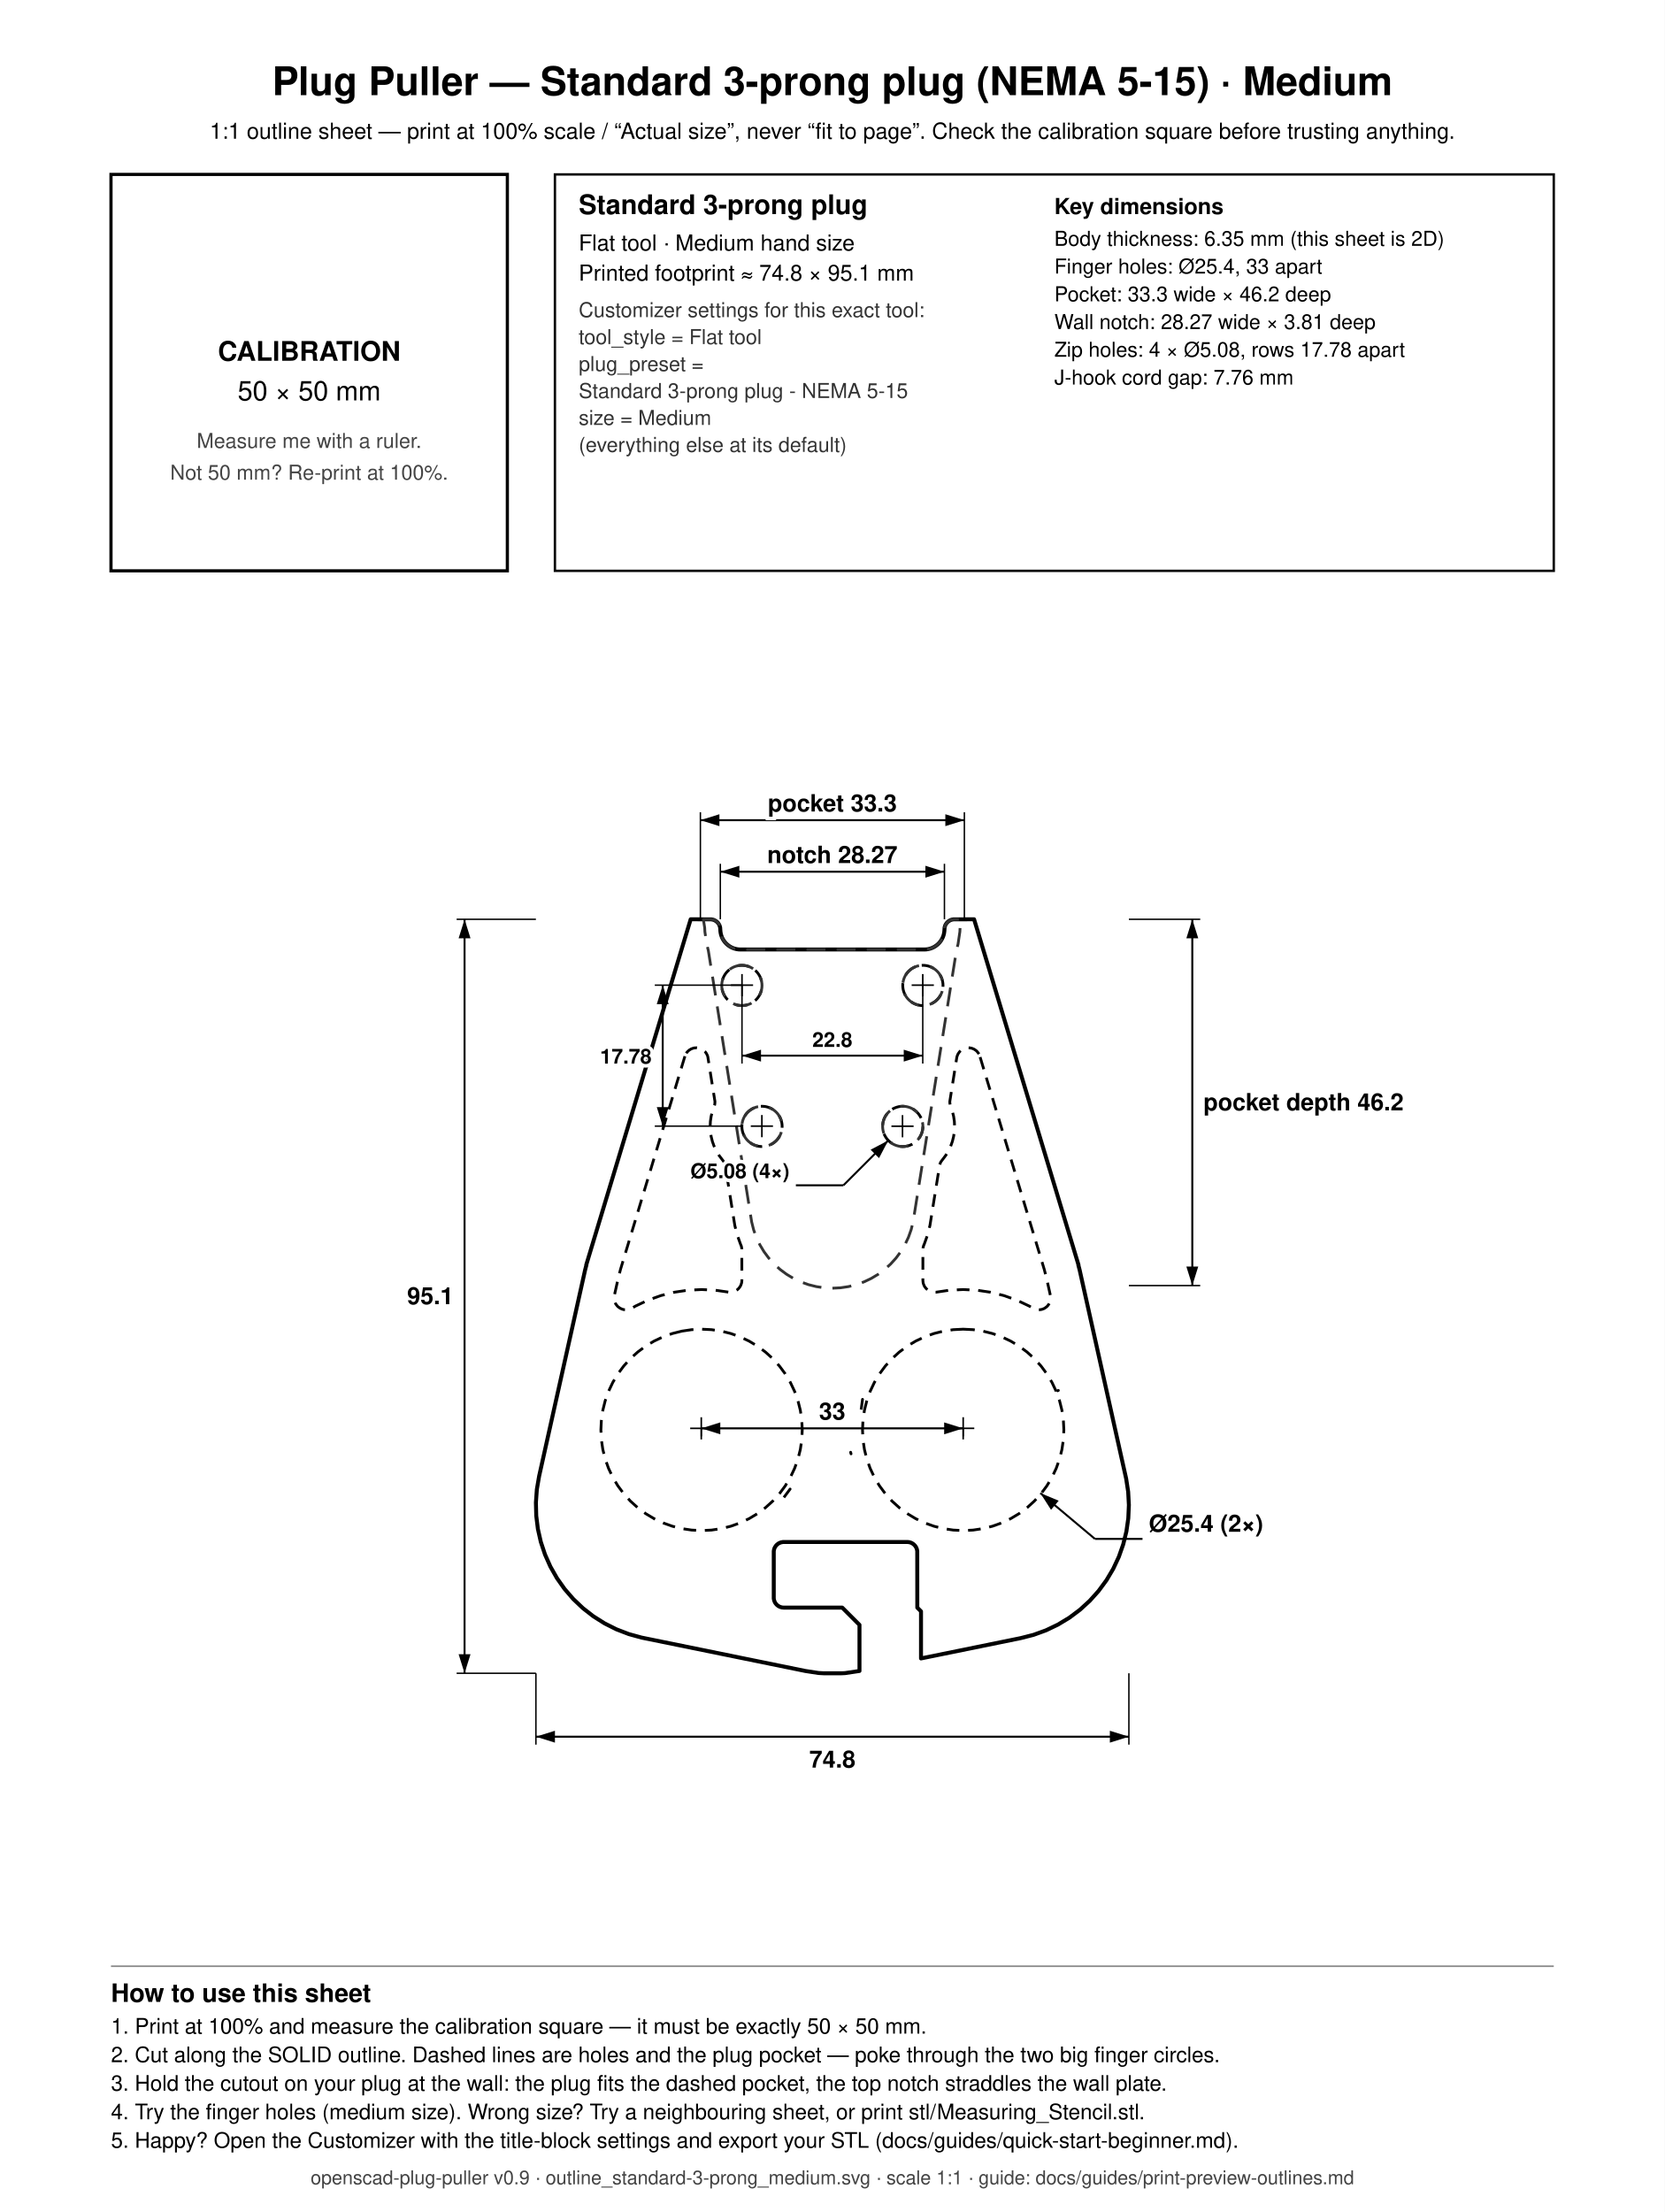
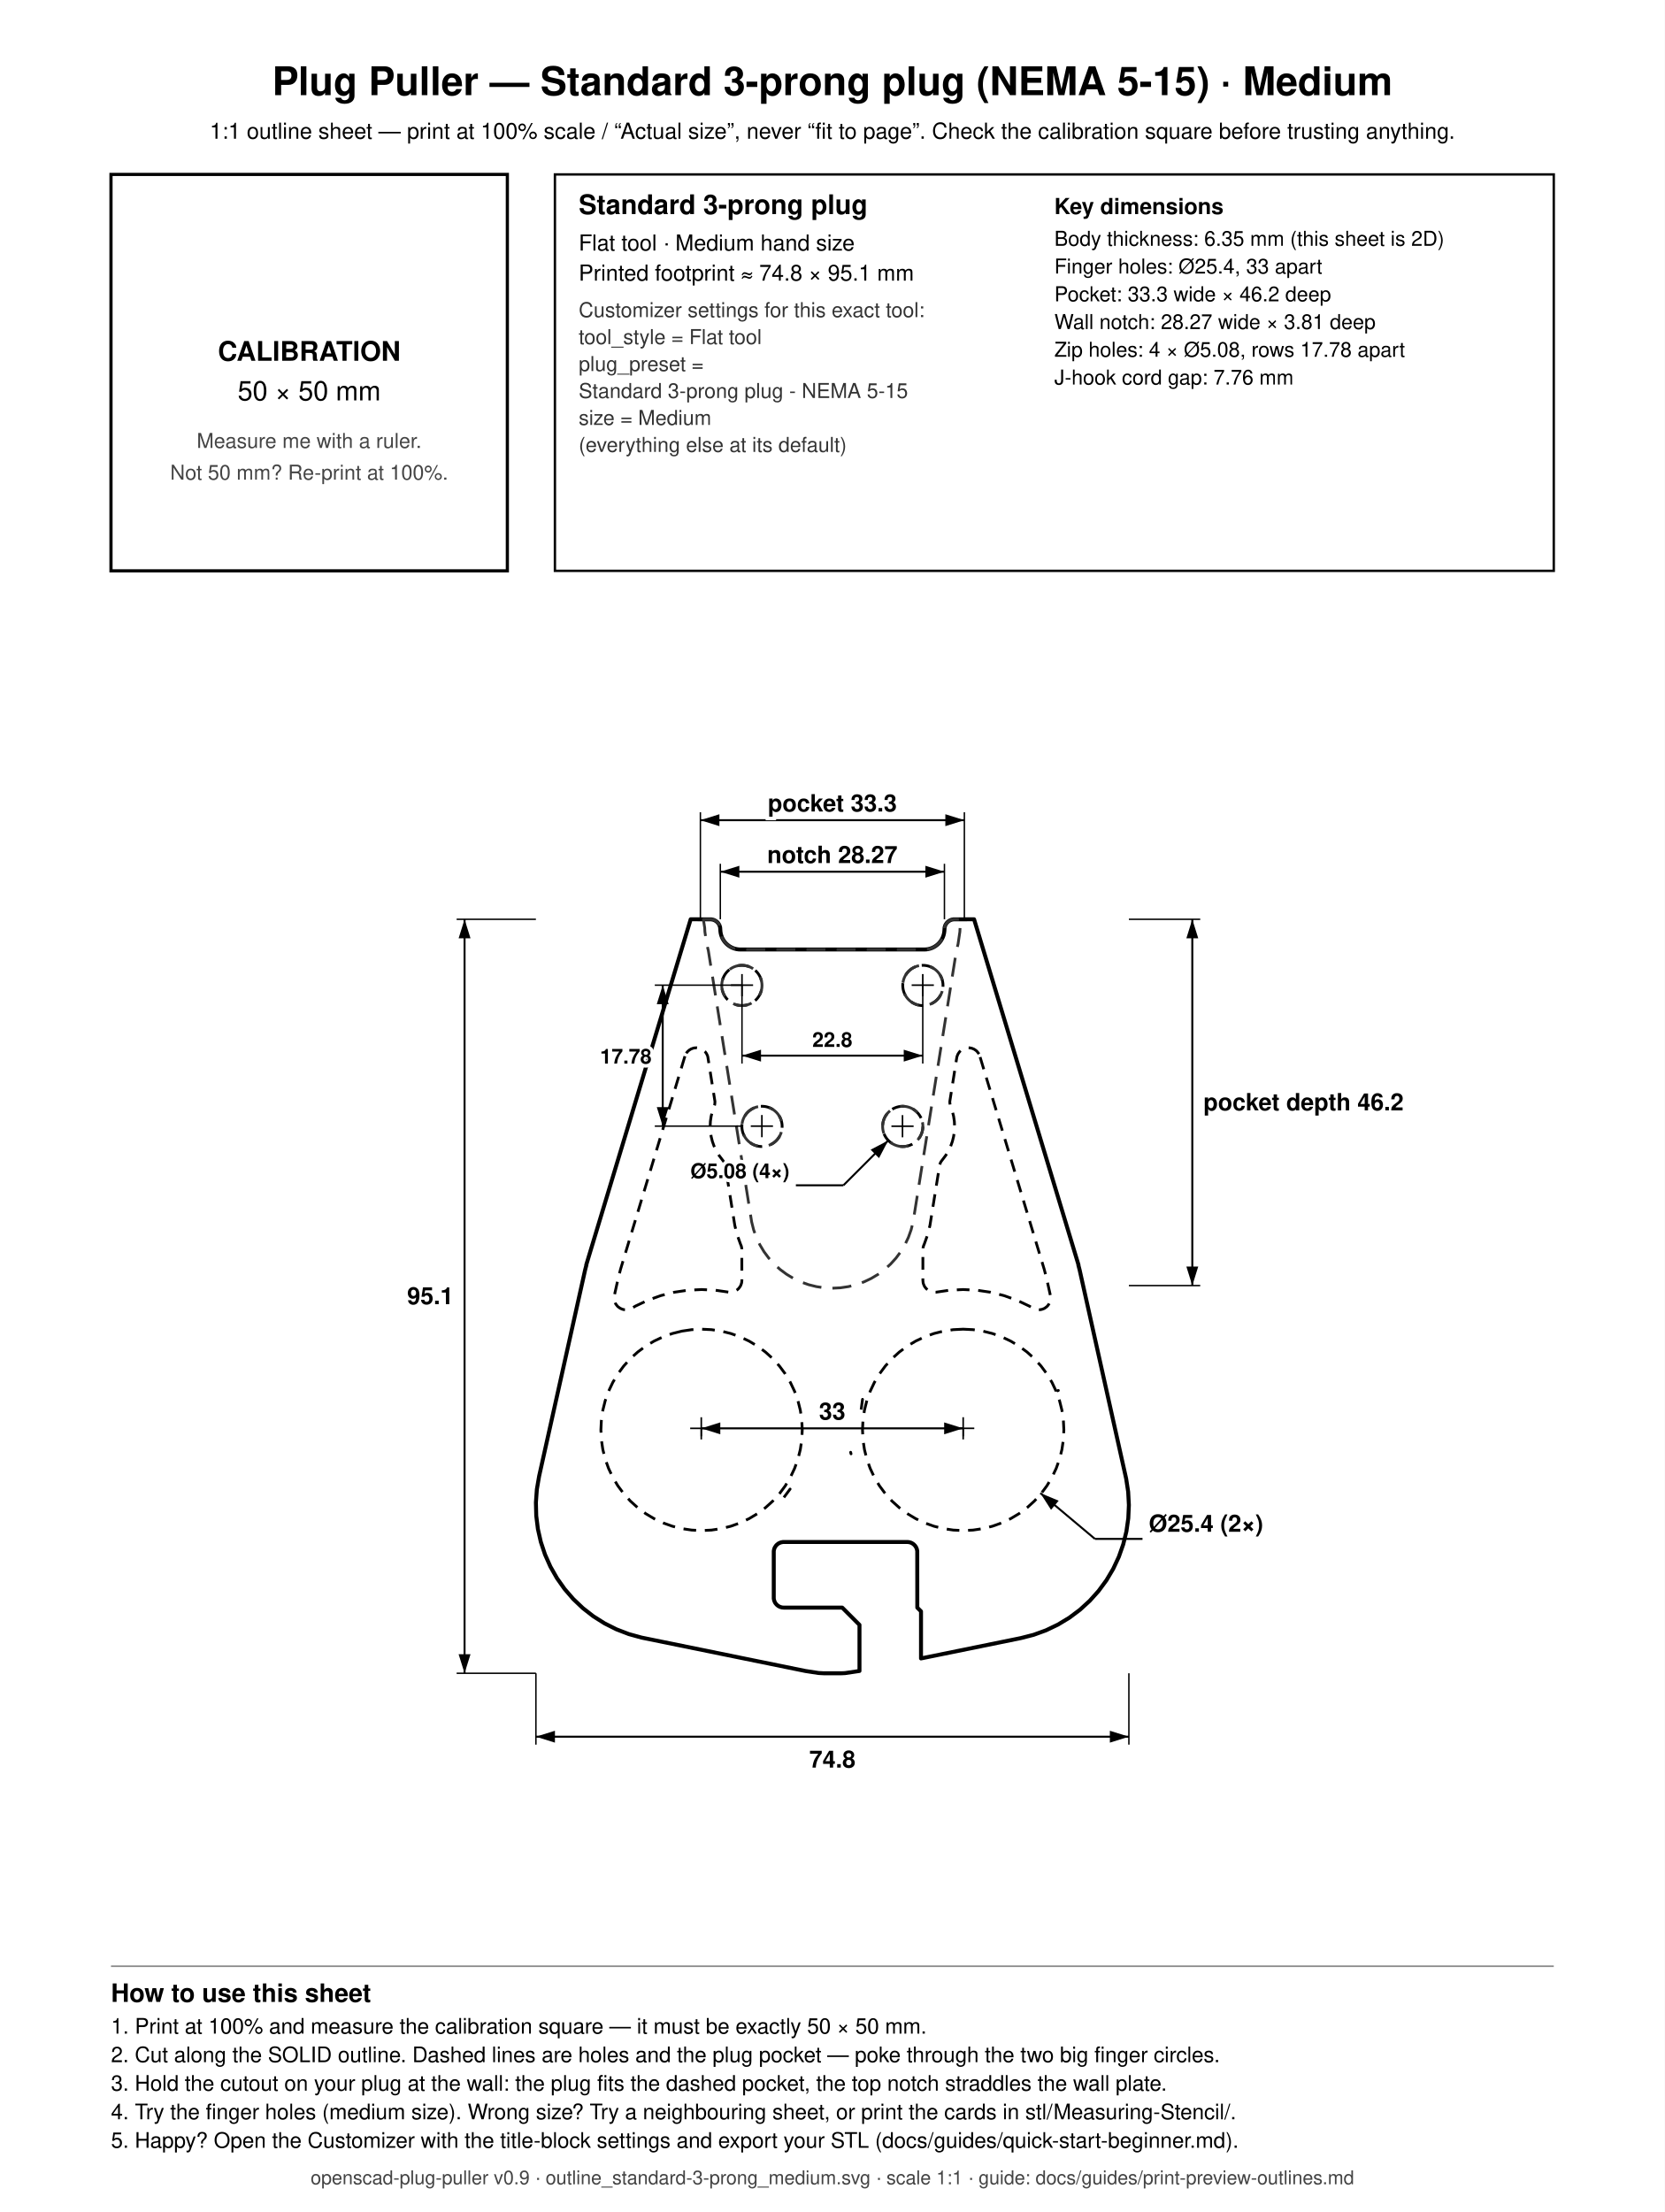
<svg xmlns="http://www.w3.org/2000/svg" width="210mm" height="279mm" viewBox="0 0 210 279">
  <rect x="0" y="0" width="210" height="279" fill="white" />
  <text x="105.000" y="12.000" font-family="Helvetica, Arial, sans-serif" font-size="5" font-weight="bold" text-anchor="middle" fill="black">Plug Puller — Standard 3-prong plug (NEMA 5-15) · Medium</text>
  <text x="105.000" y="17.500" font-family="Helvetica, Arial, sans-serif" font-size="2.8" font-weight="normal" text-anchor="middle" fill="black">1:1 outline sheet — print at 100% scale / “Actual size”, never “fit to page”. Check the calibration square before trusting anything.</text>
  <rect x="14" y="22" width="50" height="50" fill="none" stroke="black" stroke-width="0.4" />
  <text x="39.000" y="45.500" font-family="Helvetica, Arial, sans-serif" font-size="3.4" font-weight="bold" text-anchor="middle" fill="black">CALIBRATION</text>
  <text x="39.000" y="50.500" font-family="Helvetica, Arial, sans-serif" font-size="3.4" font-weight="normal" text-anchor="middle" fill="black">50 × 50 mm</text>
  <text x="39.000" y="56.500" font-family="Helvetica, Arial, sans-serif" font-size="2.6" font-weight="normal" text-anchor="middle" fill="#444444">Measure me with a ruler.</text>
  <text x="39.000" y="60.500" font-family="Helvetica, Arial, sans-serif" font-size="2.6" font-weight="normal" text-anchor="middle" fill="#444444">Not 50 mm? Re-print at 100%.</text>
  <rect x="70" y="22" width="126" height="50" fill="none" stroke="black" stroke-width="0.3" />
  <text x="73.000" y="27.000" font-family="Helvetica, Arial, sans-serif" font-size="3.4" font-weight="bold" text-anchor="start" fill="black">Standard 3-prong plug</text>
  <text x="73.000" y="31.600" font-family="Helvetica, Arial, sans-serif" font-size="2.8" font-weight="normal" text-anchor="start" fill="black">Flat tool · Medium hand size</text>
  <text x="73.000" y="35.400" font-family="Helvetica, Arial, sans-serif" font-size="2.8" font-weight="normal" text-anchor="start" fill="black">Printed footprint ≈ 74.8 × 95.1 mm</text>
  <text x="73.000" y="40.000" font-family="Helvetica, Arial, sans-serif" font-size="2.6" font-weight="normal" text-anchor="start" fill="#333333">Customizer settings for this exact tool:</text>
  <text x="73.000" y="43.400" font-family="Helvetica, Arial, sans-serif" font-size="2.6" font-weight="normal" text-anchor="start" fill="#333333">  tool_style = Flat tool</text>
  <text x="73.000" y="46.800" font-family="Helvetica, Arial, sans-serif" font-size="2.6" font-weight="normal" text-anchor="start" fill="#333333">  plug_preset =</text>
  <text x="73.000" y="50.200" font-family="Helvetica, Arial, sans-serif" font-size="2.6" font-weight="normal" text-anchor="start" fill="#333333">      Standard 3-prong plug - NEMA 5-15</text>
  <text x="73.000" y="53.600" font-family="Helvetica, Arial, sans-serif" font-size="2.6" font-weight="normal" text-anchor="start" fill="#333333">  size = Medium</text>
  <text x="73.000" y="57.000" font-family="Helvetica, Arial, sans-serif" font-size="2.6" font-weight="normal" text-anchor="start" fill="#333333">  (everything else at its default)</text>
  <text x="133.000" y="27.000" font-family="Helvetica, Arial, sans-serif" font-size="2.8" font-weight="bold" text-anchor="start" fill="black">Key dimensions</text>
  <text x="133.000" y="31.000" font-family="Helvetica, Arial, sans-serif" font-size="2.6" font-weight="normal" text-anchor="start" fill="black">Body thickness: 6.35 mm (this sheet is 2D)</text>
  <text x="133.000" y="34.500" font-family="Helvetica, Arial, sans-serif" font-size="2.6" font-weight="normal" text-anchor="start" fill="black">Finger holes: Ø25.4, 33 apart</text>
  <text x="133.000" y="38.000" font-family="Helvetica, Arial, sans-serif" font-size="2.6" font-weight="normal" text-anchor="start" fill="black">Pocket: 33.3 wide × 46.2 deep</text>
  <text x="133.000" y="41.500" font-family="Helvetica, Arial, sans-serif" font-size="2.6" font-weight="normal" text-anchor="start" fill="black">Wall notch: 28.27 wide × 3.81 deep</text>
  <text x="133.000" y="45.000" font-family="Helvetica, Arial, sans-serif" font-size="2.6" font-weight="normal" text-anchor="start" fill="black">Zip holes: 4 × Ø5.08, rows 17.78 apart</text>
  <text x="133.000" y="48.500" font-family="Helvetica, Arial, sans-serif" font-size="2.6" font-weight="normal" text-anchor="start" fill="black">J-hook cord gap: 7.76 mm</text>
  <line x1="14.000" y1="248.000" x2="196.000" y2="248.000" stroke="#888888" stroke-width="0.2" />
  <text x="14.000" y="252.500" font-family="Helvetica, Arial, sans-serif" font-size="3.2" font-weight="bold" text-anchor="start" fill="black">How to use this sheet</text>
  <text x="14.000" y="256.500" font-family="Helvetica, Arial, sans-serif" font-size="2.7" font-weight="normal" text-anchor="start" fill="black">1. Print at 100% and measure the calibration square — it must be exactly 50 × 50 mm.</text>
  <text x="14.000" y="260.100" font-family="Helvetica, Arial, sans-serif" font-size="2.7" font-weight="normal" text-anchor="start" fill="black">2. Cut along the SOLID outline. Dashed lines are holes and the plug pocket — poke through the two big finger circles.</text>
  <text x="14.000" y="263.700" font-family="Helvetica, Arial, sans-serif" font-size="2.7" font-weight="normal" text-anchor="start" fill="black">3. Hold the cutout on your plug at the wall: the plug fits the dashed pocket, the top notch straddles the wall plate.</text>
-   <text x="14.000" y="267.300" font-family="Helvetica, Arial, sans-serif" font-size="2.7" font-weight="normal" text-anchor="start" fill="black">4. Try the finger holes (medium size). Wrong size? Try a neighbouring sheet, or print stl/Measuring_Stencil.stl.</text>
+   <text x="14.000" y="267.300" font-family="Helvetica, Arial, sans-serif" font-size="2.7" font-weight="normal" text-anchor="start" fill="black">4. Try the finger holes (medium size). Wrong size? Try a neighbouring sheet, or print the cards in stl/Measuring-Stencil/.</text>
  <text x="14.000" y="270.900" font-family="Helvetica, Arial, sans-serif" font-size="2.7" font-weight="normal" text-anchor="start" fill="black">5. Happy? Open the Customizer with the title-block settings and export your STL (docs/guides/quick-start-beginner.md).</text>
  <text x="105.000" y="275.500" font-family="Helvetica, Arial, sans-serif" font-size="2.4" font-weight="normal" text-anchor="middle" fill="#444444">openscad-plug-puller v0.9 · outline_standard-3-prong_medium.svg · scale 1:1 · guide: docs/guides/print-preview-outlines.md</text>
  <path d="M 67.645 191.188 L 67.602 189.516 L 67.722 187.847 L 68.006 186.198 L 73.813 160.166 L 73.974 159.550 L 73.950 159.550 L 87.125 115.950 L 89.719 115.956 L 89.964 116.005 L 90.081 116.047 L 90.301 116.164 L 90.493 116.322 L 90.577 116.414 L 90.715 116.621 L 90.768 116.734 L 90.841 116.972 L 90.877 117.469 L 90.914 117.716 L 90.974 117.957 L 91.058 118.192 L 91.165 118.417 L 91.293 118.631 L 91.442 118.831 L 91.609 119.016 L 91.794 119.183 L 91.994 119.332 L 92.208 119.460 L 92.433 119.567 L 92.668 119.651 L 92.909 119.711 L 93.156 119.748 L 93.405 119.760 L 116.595 119.760 L 116.844 119.748 L 117.091 119.711 L 117.332 119.651 L 117.567 119.567 L 117.792 119.460 L 118.006 119.332 L 118.206 119.183 L 118.391 119.016 L 118.558 118.831 L 118.707 118.631 L 118.835 118.417 L 118.942 118.192 L 119.026 117.957 L 119.086 117.716 L 119.123 117.469 L 119.159 116.972 L 119.232 116.734 L 119.285 116.621 L 119.423 116.414 L 119.507 116.322 L 119.699 116.164 L 119.919 116.047 L 120.036 116.005 L 120.281 115.956 L 122.875 115.950 L 136.050 159.550 L 136.026 159.550 L 136.187 160.166 L 142.060 186.507 L 142.313 188.161 L 142.403 189.831 L 142.328 191.503 L 142.090 193.159 L 141.691 194.784 L 141.135 196.362 L 140.426 197.878 L 139.573 199.317 L 138.582 200.665 L 137.464 201.910 L 136.230 203.040 L 134.890 204.043 L 133.459 204.909 L 131.950 205.632 L 130.377 206.203 L 128.756 206.617 L 116.181 209.178 L 116.181 203.239 L 115.713 202.770 L 115.706 195.636 L 115.658 195.391 L 115.563 195.161 L 115.424 194.954 L 115.248 194.778 L 115.041 194.640 L 114.929 194.587 L 114.690 194.514 L 114.442 194.490 L 98.870 194.490 L 98.746 194.496 L 98.501 194.545 L 98.271 194.640 L 98.164 194.704 L 97.972 194.862 L 97.888 194.954 L 97.750 195.161 L 97.697 195.274 L 97.655 195.391 L 97.606 195.636 L 97.606 201.624 L 97.655 201.869 L 97.750 202.099 L 97.814 202.206 L 97.972 202.398 L 98.164 202.556 L 98.384 202.673 L 98.622 202.746 L 98.870 202.770 L 106.245 202.770 L 108.419 204.944 L 108.419 210.759 L 106.593 211.031 L 106.163 211.050 L 103.893 211.050 L 103.251 211.015 L 101.597 210.762 L 80.935 206.551 L 79.322 206.107 L 77.760 205.507 L 76.265 204.757 L 74.850 203.864 L 73.529 202.836 L 72.316 201.684 L 71.221 200.419 L 70.256 199.052 L 69.429 197.597 L 68.749 196.069 L 68.221 194.481 L 67.852 192.849 L 67.645 191.188 Z" fill="none" stroke="black" stroke-width="0.5" stroke-linejoin="round" />
  <path d="M 111.914 140.463 L 111.765 140.663 L 111.637 140.877 L 111.531 141.102 L 111.447 141.337 L 111.386 141.579 L 111.350 141.825 L 111.337 142.074 L 111.350 142.323 L 111.386 142.570 L 111.447 142.812 L 111.531 143.046 L 111.637 143.272 L 111.765 143.485 L 111.914 143.686 L 112.081 143.870 L 112.266 144.038 L 112.466 144.186 L 112.680 144.314 L 112.905 144.421 L 113.140 144.505 L 113.382 144.566 L 113.628 144.602 L 113.877 144.614 L 114.126 144.602 L 114.373 144.566 L 114.615 144.505 L 114.849 144.421 L 115.075 144.314 L 115.288 144.186 L 115.489 144.038 L 115.673 143.870 L 115.841 143.686 L 115.989 143.485 L 116.117 143.272 L 116.224 143.046 L 116.308 142.812 L 116.369 142.570 L 116.405 142.323 L 116.417 142.074 L 116.405 141.825 L 116.369 141.579 L 116.308 141.337 L 116.224 141.102 L 116.117 140.877 L 115.989 140.663 L 115.841 140.463 L 115.673 140.278 L 115.489 140.111 L 115.288 139.962 L 115.075 139.834 L 114.849 139.728 L 114.615 139.644 L 114.373 139.583 L 114.126 139.547 L 113.877 139.534 L 113.628 139.547 L 113.382 139.583 L 113.140 139.644 L 112.905 139.728 L 112.680 139.834 L 112.466 139.962 L 112.266 140.111 L 112.081 140.278 L 111.914 140.463 Z" fill="none" stroke="black" stroke-width="0.35" stroke-linejoin="round" stroke-dasharray="1.6,1.1" />
  <path d="M 113.177 193.036 L 113.177 193.036 L 113.177 193.036 L 113.177 193.036 Z" fill="none" stroke="black" stroke-width="0.35" stroke-linejoin="round" stroke-dasharray="1.6,1.1" />
  <path d="M 94.555 121.948 L 94.320 121.864 L 94.078 121.803 L 93.832 121.767 L 93.583 121.754 L 93.334 121.767 L 93.087 121.803 L 92.845 121.864 L 92.611 121.948 L 92.385 122.054 L 92.172 122.182 L 91.971 122.331 L 91.787 122.498 L 91.619 122.683 L 91.471 122.883 L 91.343 123.097 L 91.236 123.322 L 91.152 123.557 L 91.091 123.799 L 91.055 124.045 L 91.043 124.294 L 91.055 124.543 L 91.091 124.790 L 91.152 125.032 L 91.236 125.266 L 91.343 125.492 L 91.471 125.705 L 91.619 125.906 L 91.787 126.090 L 91.971 126.258 L 92.172 126.406 L 92.385 126.534 L 92.611 126.641 L 92.845 126.725 L 93.087 126.786 L 93.334 126.822 L 93.583 126.834 L 93.832 126.822 L 94.078 126.786 L 94.320 126.725 L 94.555 126.641 L 94.780 126.534 L 94.994 126.406 L 95.194 126.258 L 95.379 126.090 L 95.546 125.906 L 95.695 125.705 L 95.823 125.492 L 95.929 125.266 L 96.013 125.032 L 96.074 124.790 L 96.110 124.543 L 96.123 124.294 L 96.110 124.045 L 96.074 123.799 L 96.013 123.557 L 95.929 123.322 L 95.823 123.097 L 95.695 122.883 L 95.546 122.683 L 95.379 122.498 L 95.194 122.331 L 94.994 122.182 L 94.780 122.054 L 94.555 121.948 Z" fill="none" stroke="black" stroke-width="0.35" stroke-linejoin="round" stroke-dasharray="1.6,1.1" />
  <path d="M 86.398 133.222 L 78.280 160.087 L 77.999 161.153 L 77.502 163.378 L 77.466 163.670 L 77.488 163.963 L 77.521 164.107 L 77.627 164.381 L 77.700 164.509 L 77.881 164.741 L 77.988 164.842 L 78.228 165.011 L 78.497 165.130 L 78.639 165.169 L 78.784 165.194 L 79.078 165.201 L 79.224 165.182 L 79.508 165.103 L 79.737 164.991 L 80.156 164.740 L 81.727 163.997 L 83.362 163.412 L 85.047 162.990 L 86.765 162.735 L 88.500 162.650 L 90.235 162.735 L 92.009 162.991 L 92.156 162.991 L 92.447 162.948 L 92.724 162.849 L 92.976 162.698 L 93.090 162.604 L 93.194 162.500 L 93.369 162.264 L 93.439 162.134 L 93.538 161.857 L 93.566 161.713 L 93.583 161.493 L 93.575 157.474 L 93.518 157.186 L 93.403 156.904 L 92.988 155.744 L 92.692 154.562 L 91.493 147.055 L 91.418 146.771 L 91.289 146.507 L 90.685 145.708 L 90.355 145.157 L 90.080 144.577 L 89.864 143.973 L 89.708 143.350 L 89.614 142.715 L 89.583 142.074 L 89.614 141.433 L 89.708 140.798 L 89.864 140.176 L 90.144 139.374 L 90.172 139.229 L 90.187 138.936 L 89.284 133.276 L 89.240 133.135 L 89.111 132.871 L 88.934 132.637 L 88.714 132.442 L 88.590 132.361 L 88.323 132.238 L 88.182 132.197 L 87.890 132.157 L 87.597 132.175 L 87.453 132.205 L 87.177 132.308 L 86.927 132.461 L 86.711 132.661 L 86.619 132.776 L 86.471 133.030 L 86.398 133.222 Z" fill="none" stroke="black" stroke-width="0.35" stroke-linejoin="round" stroke-dasharray="1.6,1.1" />
  <path d="M 86.022 167.894 L 84.813 168.197 L 83.640 168.617 L 82.513 169.150 L 81.444 169.790 L 80.443 170.533 L 79.520 171.370 L 78.683 172.293 L 77.940 173.294 L 77.300 174.363 L 76.767 175.490 L 76.347 176.663 L 76.044 177.872 L 75.861 179.105 L 75.800 180.350 L 75.861 181.595 L 76.044 182.828 L 76.347 184.037 L 76.767 185.210 L 77.300 186.337 L 77.940 187.406 L 78.683 188.407 L 79.520 189.330 L 80.443 190.167 L 81.444 190.910 L 82.513 191.550 L 83.640 192.083 L 84.813 192.503 L 86.022 192.806 L 87.255 192.989 L 88.500 193.050 L 89.745 192.989 L 90.978 192.806 L 92.187 192.503 L 93.360 192.083 L 94.487 191.550 L 95.556 190.910 L 96.557 190.167 L 97.480 189.330 L 98.317 188.407 L 99.060 187.406 L 99.700 186.337 L 100.233 185.210 L 100.653 184.037 L 100.956 182.828 L 101.139 181.595 L 101.200 180.350 L 101.139 179.105 L 100.956 177.872 L 100.653 176.663 L 100.233 175.490 L 99.700 174.363 L 99.060 173.294 L 98.317 172.293 L 97.480 171.370 L 96.557 170.533 L 95.556 169.790 L 94.487 169.150 L 93.360 168.617 L 92.187 168.197 L 90.978 167.894 L 89.745 167.711 L 88.500 167.650 L 87.255 167.711 L 86.022 167.894 Z" fill="none" stroke="black" stroke-width="0.35" stroke-linejoin="round" stroke-dasharray="1.6,1.1" />
  <path d="M 87.050 117.895 L 87.050 117.895 L 87.050 117.895 L 87.050 117.895 Z" fill="none" stroke="black" stroke-width="0.35" stroke-linejoin="round" stroke-dasharray="1.6,1.1" />
  <path d="M 71.415 200.409 L 71.415 200.409 L 71.415 200.409 L 71.415 200.409 Z" fill="none" stroke="black" stroke-width="0.35" stroke-linejoin="round" stroke-dasharray="1.6,1.1" />
  <path d="M 73.240 188.469 L 73.240 188.469 L 73.240 188.469 L 73.240 188.469 Z" fill="none" stroke="black" stroke-width="0.35" stroke-linejoin="round" stroke-dasharray="1.6,1.1" />
  <path d="M 75.990 162.161 L 75.990 162.161 L 75.990 162.161 L 75.990 162.161 Z" fill="none" stroke="black" stroke-width="0.35" stroke-linejoin="round" stroke-dasharray="1.6,1.1" />
  <path d="M 95.151 139.728 L 94.925 139.834 L 94.712 139.962 L 94.511 140.111 L 94.327 140.278 L 94.159 140.463 L 94.011 140.663 L 93.883 140.877 L 93.776 141.102 L 93.692 141.337 L 93.631 141.579 L 93.595 141.825 L 93.583 142.074 L 93.595 142.323 L 93.631 142.570 L 93.692 142.812 L 93.776 143.046 L 93.883 143.272 L 94.011 143.485 L 94.159 143.686 L 94.327 143.870 L 94.511 144.038 L 94.712 144.186 L 94.925 144.314 L 95.151 144.421 L 95.385 144.505 L 95.627 144.566 L 95.874 144.602 L 96.123 144.614 L 96.372 144.602 L 96.618 144.566 L 96.860 144.505 L 97.095 144.421 L 97.320 144.314 L 97.534 144.186 L 97.734 144.038 L 97.919 143.870 L 98.086 143.686 L 98.235 143.485 L 98.363 143.272 L 98.469 143.046 L 98.553 142.812 L 98.614 142.570 L 98.650 142.323 L 98.663 142.074 L 98.650 141.825 L 98.614 141.579 L 98.553 141.337 L 98.469 141.102 L 98.363 140.877 L 98.235 140.663 L 98.086 140.463 L 97.919 140.278 L 97.734 140.111 L 97.534 139.962 L 97.320 139.834 L 97.095 139.728 L 96.860 139.644 L 96.618 139.583 L 96.372 139.547 L 96.123 139.534 L 95.874 139.547 L 95.627 139.583 L 95.385 139.644 L 95.151 139.728 Z" fill="none" stroke="black" stroke-width="0.35" stroke-linejoin="round" stroke-dasharray="1.6,1.1" />
  <path d="M 93.992 127.820 L 93.992 127.820 L 93.992 127.820 L 93.992 127.820 Z" fill="none" stroke="black" stroke-width="0.35" stroke-linejoin="round" stroke-dasharray="1.6,1.1" />
  <path d="M 92.117 141.838 L 92.117 141.838 L 92.117 141.838 L 92.117 141.838 Z" fill="none" stroke="black" stroke-width="0.35" stroke-linejoin="round" stroke-dasharray="1.6,1.1" />
  <path d="M 91.703 139.246 L 91.703 139.246 L 91.703 139.246 L 91.703 139.246 Z" fill="none" stroke="black" stroke-width="0.35" stroke-linejoin="round" stroke-dasharray="1.6,1.1" />
  <path d="M 98.883 188.871 L 99.668 187.813 L 99.668 187.813 L 98.883 188.871 Z" fill="none" stroke="black" stroke-width="0.35" stroke-linejoin="round" stroke-dasharray="1.6,1.1" />
  <path d="M 105.518 185.206 L 105.518 185.206 L 105.518 185.206 L 105.518 185.206 Z" fill="none" stroke="black" stroke-width="0.35" stroke-linejoin="round" stroke-dasharray="1.6,1.1" />
  <path d="M 123.490 132.951 L 123.415 132.824 L 123.228 132.597 L 123.119 132.498 L 122.875 132.334 L 122.603 132.221 L 122.315 132.164 L 122.168 132.156 L 121.875 132.185 L 121.594 132.270 L 121.461 132.333 L 121.216 132.496 L 121.107 132.595 L 121.008 132.703 L 120.844 132.948 L 120.732 133.219 L 120.696 133.362 L 119.814 138.919 L 119.813 139.066 L 119.852 139.358 L 120.136 140.176 L 120.292 140.798 L 120.386 141.433 L 120.417 142.074 L 120.386 142.715 L 120.292 143.350 L 120.136 143.973 L 119.920 144.577 L 119.645 145.157 L 119.315 145.708 L 118.702 146.521 L 118.633 146.651 L 118.534 146.927 L 117.308 154.562 L 117.012 155.744 L 116.597 156.904 L 116.505 157.116 L 116.434 157.401 L 116.417 157.622 L 116.417 161.493 L 116.446 161.786 L 116.482 161.928 L 116.594 162.200 L 116.670 162.326 L 116.857 162.554 L 117.084 162.740 L 117.210 162.816 L 117.343 162.879 L 117.625 162.964 L 117.770 162.986 L 118.064 162.986 L 119.765 162.735 L 121.500 162.650 L 123.235 162.735 L 124.953 162.990 L 126.638 163.412 L 128.273 163.997 L 129.844 164.740 L 130.263 164.991 L 130.529 165.117 L 130.670 165.160 L 130.961 165.203 L 131.108 165.203 L 131.399 165.160 L 131.676 165.061 L 131.805 164.991 L 132.042 164.816 L 132.146 164.712 L 132.321 164.476 L 132.390 164.346 L 132.489 164.069 L 132.518 163.925 L 132.532 163.631 L 132.498 163.378 L 132.001 161.153 L 131.720 160.087 L 123.602 133.222 L 123.490 132.951 Z" fill="none" stroke="black" stroke-width="0.35" stroke-linejoin="round" stroke-dasharray="1.6,1.1" />
  <path d="M 121.500 167.650 L 120.255 167.711 L 119.022 167.894 L 117.813 168.197 L 116.640 168.617 L 115.513 169.150 L 114.444 169.790 L 113.443 170.533 L 112.520 171.370 L 111.683 172.293 L 110.940 173.294 L 110.300 174.363 L 109.767 175.490 L 109.347 176.663 L 109.044 177.872 L 108.861 179.105 L 108.800 180.350 L 108.861 181.595 L 109.044 182.828 L 109.347 184.037 L 109.767 185.210 L 110.300 186.337 L 110.940 187.406 L 111.683 188.407 L 112.520 189.330 L 113.443 190.167 L 114.444 190.910 L 115.513 191.550 L 116.640 192.083 L 117.813 192.503 L 119.022 192.806 L 120.255 192.989 L 121.500 193.050 L 122.745 192.989 L 123.978 192.806 L 125.187 192.503 L 126.360 192.083 L 127.487 191.550 L 128.556 190.910 L 129.557 190.167 L 130.480 189.330 L 131.317 188.407 L 132.060 187.406 L 132.700 186.337 L 133.233 185.210 L 133.653 184.037 L 133.956 182.828 L 134.139 181.595 L 134.200 180.350 L 134.139 179.105 L 133.956 177.872 L 133.653 176.663 L 133.233 175.490 L 132.700 174.363 L 132.060 173.294 L 131.317 172.293 L 130.480 171.370 L 129.557 170.533 L 128.556 169.790 L 127.487 169.150 L 126.360 168.617 L 125.187 168.197 L 123.978 167.894 L 122.745 167.711 L 121.500 167.650 Z" fill="none" stroke="black" stroke-width="0.35" stroke-linejoin="round" stroke-dasharray="1.6,1.1" />
  <path d="M 115.445 121.948 L 115.220 122.054 L 115.006 122.182 L 114.806 122.331 L 114.621 122.498 L 114.454 122.683 L 114.305 122.883 L 114.177 123.097 L 114.071 123.322 L 113.987 123.557 L 113.926 123.799 L 113.890 124.045 L 113.877 124.294 L 113.890 124.543 L 113.926 124.790 L 113.987 125.032 L 114.071 125.266 L 114.177 125.492 L 114.305 125.705 L 114.454 125.906 L 114.621 126.090 L 114.806 126.258 L 115.006 126.406 L 115.220 126.534 L 115.445 126.641 L 115.680 126.725 L 115.922 126.786 L 116.168 126.822 L 116.417 126.834 L 116.666 126.822 L 116.913 126.786 L 117.155 126.725 L 117.389 126.641 L 117.615 126.534 L 117.828 126.406 L 118.029 126.258 L 118.213 126.090 L 118.381 125.906 L 118.529 125.705 L 118.657 125.492 L 118.764 125.266 L 118.848 125.032 L 118.909 124.790 L 118.945 124.543 L 118.957 124.294 L 118.945 124.045 L 118.909 123.799 L 118.848 123.557 L 118.764 123.322 L 118.657 123.097 L 118.529 122.883 L 118.381 122.683 L 118.213 122.498 L 118.029 122.331 L 117.828 122.182 L 117.615 122.054 L 117.389 121.948 L 117.155 121.864 L 116.913 121.803 L 116.666 121.767 L 116.417 121.754 L 116.168 121.767 L 115.922 121.803 L 115.680 121.864 L 115.445 121.948 Z" fill="none" stroke="black" stroke-width="0.35" stroke-linejoin="round" stroke-dasharray="1.6,1.1" />
  <path d="M 108.631 177.790 L 108.804 176.499 L 108.631 177.790 L 108.631 177.790 Z" fill="none" stroke="black" stroke-width="0.35" stroke-linejoin="round" stroke-dasharray="1.6,1.1" />
  <path d="M 107.304 183.174 L 107.304 183.174 L 107.353 183.372 L 107.304 183.174 Z" fill="none" stroke="black" stroke-width="0.35" stroke-linejoin="round" stroke-dasharray="1.6,1.1" />
  <path d="M 104.953 157.438 L 104.953 157.438 L 104.953 157.438 L 104.953 157.438 Z" fill="none" stroke="black" stroke-width="0.35" stroke-linejoin="round" stroke-dasharray="1.6,1.1" />
  <path d="M 117.003 194.904 L 117.003 194.904 L 117.003 194.904 L 117.003 194.904 Z" fill="none" stroke="black" stroke-width="0.35" stroke-linejoin="round" stroke-dasharray="1.6,1.1" />
  <path d="M 119.678 118.171 L 119.678 118.171 L 119.678 118.171 L 119.678 118.171 Z" fill="none" stroke="black" stroke-width="0.35" stroke-linejoin="round" stroke-dasharray="1.6,1.1" />
  <path d="M 133.506 175.377 L 133.409 175.417 L 133.506 175.377 L 133.506 175.377 Z" fill="none" stroke="black" stroke-width="0.35" stroke-linejoin="round" stroke-dasharray="1.6,1.1" />
  <path d="M 134.017 162.223 L 134.017 162.223 L 134.017 162.223 L 134.017 162.223 Z" fill="none" stroke="black" stroke-width="0.35" stroke-linejoin="round" stroke-dasharray="1.6,1.1" />
  <path d="M 88.732 116.012 L 88.740 115.975 L 88.777 115.954 L 89.724 115.957 L 89.960 116.004 L 90.081 116.047 L 90.300 116.164 L 90.490 116.320 L 90.579 116.417 L 90.713 116.618 L 90.769 116.738 L 90.840 116.972 L 90.877 117.468 L 90.914 117.714 L 90.974 117.956 L 91.058 118.191 L 91.166 118.418 L 91.294 118.632 L 91.441 118.830 L 91.608 119.015 L 91.793 119.183 L 91.993 119.331 L 92.207 119.459 L 92.432 119.566 L 92.667 119.650 L 92.908 119.711 L 93.155 119.748 L 93.406 119.760 L 116.594 119.760 L 116.845 119.748 L 117.092 119.711 L 117.333 119.650 L 117.568 119.566 L 117.793 119.459 L 118.007 119.331 L 118.205 119.184 L 118.390 119.017 L 118.558 118.832 L 118.706 118.632 L 118.834 118.418 L 118.941 118.193 L 119.025 117.958 L 119.086 117.717 L 119.123 117.470 L 119.160 116.972 L 119.232 116.734 L 119.285 116.621 L 119.426 116.412 L 119.507 116.322 L 119.696 116.167 L 119.922 116.045 L 120.040 116.004 L 120.281 115.956 L 121.219 115.954 L 121.264 115.984 L 121.107 117.019 L 121.082 117.526 L 120.850 119.090 L 120.646 119.904 L 115.181 154.125 L 114.934 155.111 L 114.589 156.075 L 114.153 156.995 L 113.630 157.869 L 113.023 158.687 L 112.338 159.442 L 111.587 160.123 L 110.769 160.730 L 109.895 161.253 L 108.975 161.689 L 108.016 162.033 L 107.027 162.280 L 106.020 162.430 L 105.002 162.480 L 103.985 162.431 L 102.977 162.281 L 101.989 162.034 L 101.030 161.691 L 100.109 161.256 L 99.235 160.732 L 98.417 160.126 L 97.662 159.442 L 96.977 158.687 L 96.370 157.869 L 95.847 156.995 L 95.411 156.075 L 95.067 155.116 L 94.819 154.125 L 89.354 119.904 L 89.150 119.090 L 88.918 117.526 L 88.893 117.019 L 88.732 116.012 Z" fill="none" stroke="#333333" stroke-width="0.35" stroke-linejoin="round" stroke-dasharray="2.4,1.4" />
  <path d="M 115.221 122.054 L 115.007 122.182 L 114.807 122.330 L 114.622 122.497 L 114.455 122.682 L 114.306 122.882 L 114.178 123.096 L 114.071 123.321 L 113.987 123.556 L 113.926 123.798 L 113.890 124.044 L 113.877 124.293 L 113.890 124.542 L 113.926 124.789 L 113.986 125.030 L 114.070 125.265 L 114.177 125.491 L 114.305 125.704 L 114.453 125.905 L 114.620 126.089 L 114.805 126.257 L 115.005 126.406 L 115.219 126.534 L 115.444 126.640 L 115.679 126.725 L 115.921 126.785 L 116.167 126.822 L 116.416 126.834 L 116.665 126.822 L 116.912 126.786 L 117.153 126.725 L 117.388 126.641 L 117.614 126.535 L 117.827 126.407 L 118.028 126.258 L 118.212 126.091 L 118.380 125.907 L 118.529 125.706 L 118.657 125.493 L 118.763 125.267 L 118.848 125.033 L 118.908 124.791 L 118.945 124.544 L 118.957 124.296 L 118.945 124.047 L 118.909 123.800 L 118.848 123.558 L 118.764 123.323 L 118.658 123.098 L 118.530 122.884 L 118.382 122.684 L 118.214 122.499 L 118.030 122.332 L 117.829 122.183 L 117.616 122.055 L 117.390 121.948 L 117.156 121.864 L 116.914 121.803 L 116.668 121.767 L 116.419 121.754 L 116.170 121.766 L 115.923 121.803 L 115.681 121.863 L 115.446 121.947 L 115.221 122.054 Z" fill="none" stroke="#333333" stroke-width="0.35" stroke-linejoin="round" stroke-dasharray="2.4,1.4" />
  <path d="M 111.766 140.662 L 111.638 140.876 L 111.531 141.101 L 111.447 141.336 L 111.386 141.578 L 111.350 141.824 L 111.337 142.073 L 111.350 142.322 L 111.386 142.569 L 111.446 142.810 L 111.530 143.045 L 111.637 143.271 L 111.765 143.484 L 111.913 143.685 L 112.080 143.869 L 112.265 144.037 L 112.465 144.186 L 112.679 144.314 L 112.904 144.420 L 113.139 144.505 L 113.381 144.565 L 113.627 144.602 L 113.876 144.614 L 114.125 144.602 L 114.372 144.566 L 114.613 144.505 L 114.848 144.421 L 115.074 144.315 L 115.287 144.187 L 115.488 144.038 L 115.672 143.871 L 115.840 143.687 L 115.989 143.486 L 116.117 143.273 L 116.223 143.047 L 116.308 142.813 L 116.368 142.571 L 116.405 142.324 L 116.417 142.076 L 116.405 141.827 L 116.369 141.580 L 116.308 141.338 L 116.224 141.103 L 116.118 140.878 L 115.990 140.664 L 115.842 140.464 L 115.674 140.279 L 115.490 140.112 L 115.289 139.963 L 115.076 139.835 L 114.850 139.728 L 114.616 139.644 L 114.374 139.583 L 114.128 139.547 L 113.879 139.534 L 113.630 139.546 L 113.383 139.583 L 113.141 139.643 L 112.906 139.727 L 112.681 139.834 L 112.467 139.962 L 112.267 140.110 L 112.082 140.277 L 111.915 140.462 L 111.766 140.662 Z" fill="none" stroke="#333333" stroke-width="0.35" stroke-linejoin="round" stroke-dasharray="2.4,1.4" />
  <path d="M 94.926 139.834 L 94.713 139.962 L 94.512 140.110 L 94.328 140.277 L 94.160 140.462 L 94.011 140.662 L 93.883 140.876 L 93.777 141.101 L 93.692 141.336 L 93.632 141.578 L 93.595 141.824 L 93.583 142.073 L 93.595 142.322 L 93.631 142.569 L 93.692 142.810 L 93.776 143.045 L 93.882 143.271 L 94.010 143.484 L 94.158 143.685 L 94.326 143.869 L 94.510 144.037 L 94.711 144.186 L 94.924 144.314 L 95.150 144.420 L 95.384 144.505 L 95.626 144.565 L 95.872 144.602 L 96.121 144.614 L 96.370 144.602 L 96.617 144.566 L 96.859 144.505 L 97.094 144.421 L 97.319 144.315 L 97.533 144.187 L 97.733 144.038 L 97.918 143.871 L 98.085 143.687 L 98.234 143.486 L 98.362 143.273 L 98.469 143.047 L 98.553 142.813 L 98.614 142.571 L 98.650 142.324 L 98.663 142.076 L 98.650 141.827 L 98.614 141.580 L 98.554 141.338 L 98.470 141.103 L 98.363 140.878 L 98.235 140.664 L 98.087 140.464 L 97.920 140.279 L 97.735 140.112 L 97.535 139.963 L 97.321 139.835 L 97.096 139.728 L 96.861 139.644 L 96.619 139.583 L 96.373 139.547 L 96.124 139.534 L 95.875 139.546 L 95.628 139.583 L 95.387 139.643 L 95.152 139.727 L 94.926 139.834 Z" fill="none" stroke="#333333" stroke-width="0.35" stroke-linejoin="round" stroke-dasharray="2.4,1.4" />
  <path d="M 94.321 121.864 L 94.079 121.803 L 93.833 121.767 L 93.584 121.754 L 93.335 121.766 L 93.088 121.803 L 92.847 121.863 L 92.612 121.947 L 92.386 122.054 L 92.173 122.182 L 91.972 122.330 L 91.788 122.497 L 91.620 122.682 L 91.471 122.882 L 91.343 123.096 L 91.237 123.321 L 91.152 123.556 L 91.092 123.798 L 91.055 124.044 L 91.043 124.293 L 91.055 124.542 L 91.091 124.789 L 91.152 125.030 L 91.236 125.265 L 91.342 125.491 L 91.470 125.704 L 91.618 125.905 L 91.786 126.089 L 91.970 126.257 L 92.171 126.406 L 92.384 126.534 L 92.610 126.640 L 92.844 126.725 L 93.086 126.785 L 93.332 126.822 L 93.581 126.834 L 93.830 126.822 L 94.077 126.786 L 94.319 126.725 L 94.554 126.641 L 94.779 126.535 L 94.993 126.407 L 95.193 126.258 L 95.378 126.091 L 95.545 125.907 L 95.694 125.706 L 95.822 125.493 L 95.929 125.267 L 96.013 125.033 L 96.074 124.791 L 96.110 124.544 L 96.123 124.296 L 96.110 124.047 L 96.074 123.800 L 96.014 123.558 L 95.930 123.323 L 95.823 123.098 L 95.695 122.884 L 95.547 122.684 L 95.380 122.499 L 95.195 122.332 L 94.995 122.183 L 94.781 122.055 L 94.556 121.948 L 94.321 121.864 Z" fill="none" stroke="#333333" stroke-width="0.35" stroke-linejoin="round" stroke-dasharray="2.4,1.4" />
  <line x1="87.062" y1="180.158" x2="89.862" y2="180.158" stroke="black" stroke-width="0.2" />
  <line x1="88.462" y1="178.758" x2="88.462" y2="181.558" stroke="black" stroke-width="0.2" />
  <line x1="120.100" y1="180.155" x2="122.900" y2="180.155" stroke="black" stroke-width="0.2" />
  <line x1="121.500" y1="178.755" x2="121.500" y2="181.555" stroke="black" stroke-width="0.2" />
  <line x1="94.708" y1="142.038" x2="97.508" y2="142.038" stroke="black" stroke-width="0.2" />
  <line x1="96.108" y1="140.638" x2="96.108" y2="143.438" stroke="black" stroke-width="0.2" />
  <line x1="112.447" y1="142.050" x2="115.247" y2="142.050" stroke="black" stroke-width="0.2" />
  <line x1="113.847" y1="140.650" x2="113.847" y2="143.450" stroke="black" stroke-width="0.2" />
  <line x1="92.198" y1="124.258" x2="94.998" y2="124.258" stroke="black" stroke-width="0.2" />
  <line x1="93.598" y1="122.858" x2="93.598" y2="125.658" stroke="black" stroke-width="0.2" />
  <line x1="115.002" y1="124.258" x2="117.802" y2="124.258" stroke="black" stroke-width="0.2" />
  <line x1="116.402" y1="122.858" x2="116.402" y2="125.658" stroke="black" stroke-width="0.2" />
  <line x1="67.602" y1="115.950" x2="57.602" y2="115.950" stroke="black" stroke-width="0.18" />
  <line x1="67.602" y1="211.050" x2="57.602" y2="211.050" stroke="black" stroke-width="0.18" />
  <line x1="58.602" y1="115.950" x2="58.602" y2="211.050" stroke="black" stroke-width="0.25" />
  <polygon points="58.602,115.950 59.352,118.350 57.852,118.350" fill="black" />
  <polygon points="58.602,211.050 57.852,208.650 59.352,208.650" fill="black" />
  <text x="57.202" y="164.500" font-family="Helvetica, Arial, sans-serif" font-size="3" font-weight="bold" text-anchor="end" fill="black" paint-order="stroke" stroke="white" stroke-width="0.9">95.1</text>
  <line x1="67.602" y1="211.050" x2="67.602" y2="220.050" stroke="black" stroke-width="0.18" />
  <line x1="142.403" y1="211.050" x2="142.403" y2="220.050" stroke="black" stroke-width="0.18" />
  <line x1="67.602" y1="219.050" x2="142.403" y2="219.050" stroke="black" stroke-width="0.25" />
  <polygon points="67.602,219.050 70.002,218.300 70.002,219.800" fill="black" />
  <polygon points="142.403,219.050 140.003,219.800 140.003,218.300" fill="black" />
  <text x="105.002" y="222.950" font-family="Helvetica, Arial, sans-serif" font-size="3" font-weight="bold" text-anchor="middle" fill="black" paint-order="stroke" stroke="white" stroke-width="0.9">74.8</text>
  <line x1="90.865" y1="115.950" x2="90.865" y2="108.950" stroke="black" stroke-width="0.18" />
  <line x1="119.135" y1="115.950" x2="119.135" y2="108.950" stroke="black" stroke-width="0.18" />
  <line x1="90.865" y1="109.950" x2="119.135" y2="109.950" stroke="black" stroke-width="0.25" />
  <polygon points="90.865,109.950 93.265,109.200 93.265,110.700" fill="black" />
  <polygon points="119.135,109.950 116.735,110.700 116.735,109.200" fill="black" />
  <text x="105.000" y="108.850" font-family="Helvetica, Arial, sans-serif" font-size="3" font-weight="bold" text-anchor="middle" fill="black" paint-order="stroke" stroke="white" stroke-width="0.9">notch 28.27</text>
  <line x1="88.350" y1="115.950" x2="88.350" y2="102.450" stroke="black" stroke-width="0.18" />
  <line x1="121.650" y1="115.950" x2="121.650" y2="102.450" stroke="black" stroke-width="0.18" />
  <line x1="88.350" y1="103.450" x2="121.650" y2="103.450" stroke="black" stroke-width="0.25" />
  <polygon points="88.350,103.450 90.750,102.700 90.750,104.200" fill="black" />
  <polygon points="121.650,103.450 119.250,104.200 119.250,102.700" fill="black" />
  <text x="105.000" y="102.350" font-family="Helvetica, Arial, sans-serif" font-size="3" font-weight="bold" text-anchor="middle" fill="black" paint-order="stroke" stroke="white" stroke-width="0.9">pocket 33.3</text>
  <line x1="142.403" y1="115.950" x2="151.403" y2="115.950" stroke="black" stroke-width="0.18" />
  <line x1="142.403" y1="162.150" x2="151.403" y2="162.150" stroke="black" stroke-width="0.18" />
  <line x1="150.403" y1="115.950" x2="150.403" y2="162.150" stroke="black" stroke-width="0.25" />
  <polygon points="150.403,115.950 151.153,118.350 149.653,118.350" fill="black" />
  <polygon points="150.403,162.150 149.653,159.750 151.153,159.750" fill="black" />
  <text x="151.803" y="140.050" font-family="Helvetica, Arial, sans-serif" font-size="3" font-weight="bold" text-anchor="start" fill="black" paint-order="stroke" stroke="white" stroke-width="0.9">pocket depth 46.2</text>
  <line x1="88.462" y1="180.158" x2="88.462" y2="181.158" stroke="black" stroke-width="0.18" />
  <line x1="121.500" y1="180.158" x2="121.500" y2="181.158" stroke="black" stroke-width="0.18" />
  <line x1="88.462" y1="180.158" x2="121.500" y2="180.158" stroke="black" stroke-width="0.25" />
  <polygon points="88.462,180.158 90.862,179.408 90.862,180.908" fill="black" />
  <polygon points="121.500,180.158 119.100,180.908 119.100,179.408" fill="black" />
  <text x="104.981" y="179.058" font-family="Helvetica, Arial, sans-serif" font-size="3" font-weight="bold" text-anchor="middle" fill="black" paint-order="stroke" stroke="white" stroke-width="0.9">33</text>
  <line x1="131.227" y1="188.317" x2="138.121" y2="194.102" stroke="black" stroke-width="0.25" />
  <polygon points="131.227,188.317 133.548,189.285 132.583,190.434" fill="black" />
  <line x1="138.121" y1="194.102" x2="144.121" y2="194.102" stroke="black" stroke-width="0.25" />
  <text x="144.921" y="193.202" font-family="Helvetica, Arial, sans-serif" font-size="3" font-weight="bold" text-anchor="start" fill="black" paint-order="stroke" stroke="white" stroke-width="0.9">Ø25.4 (2×)</text>
  <line x1="93.598" y1="124.258" x2="93.598" y2="134.148" stroke="black" stroke-width="0.18" />
  <line x1="116.402" y1="124.258" x2="116.402" y2="134.148" stroke="black" stroke-width="0.18" />
  <line x1="93.598" y1="133.148" x2="116.402" y2="133.148" stroke="black" stroke-width="0.25" />
  <polygon points="93.598,133.148 95.998,132.398 95.998,133.898" fill="black" />
  <polygon points="116.402,133.148 114.002,133.898 114.002,132.398" fill="black" />
  <text x="105.000" y="132.048" font-family="Helvetica, Arial, sans-serif" font-size="2.6" font-weight="bold" text-anchor="middle" fill="black" paint-order="stroke" stroke="white" stroke-width="0.9">22.8</text>
  <line x1="93.598" y1="124.258" x2="82.598" y2="124.258" stroke="black" stroke-width="0.18" />
  <line x1="93.598" y1="142.038" x2="82.598" y2="142.038" stroke="black" stroke-width="0.18" />
  <line x1="83.598" y1="124.258" x2="83.598" y2="142.038" stroke="black" stroke-width="0.25" />
  <polygon points="83.598,124.258 84.348,126.658 82.848,126.658" fill="black" />
  <polygon points="83.598,142.038 82.848,139.638 84.348,139.638" fill="black" />
  <text x="82.198" y="134.148" font-family="Helvetica, Arial, sans-serif" font-size="2.6" font-weight="bold" text-anchor="end" fill="black" paint-order="stroke" stroke="white" stroke-width="0.9">17.78</text>
  <line x1="112.051" y1="143.845" x2="106.395" y2="149.502" stroke="black" stroke-width="0.25" />
  <polygon points="112.051,143.845 110.885,146.073 109.824,145.012" fill="black" />
  <line x1="106.395" y1="149.502" x2="100.395" y2="149.502" stroke="black" stroke-width="0.25" />
  <text x="99.595" y="148.602" font-family="Helvetica, Arial, sans-serif" font-size="2.6" font-weight="bold" text-anchor="end" fill="black" paint-order="stroke" stroke="white" stroke-width="0.9">Ø5.08 (4×)</text>
</svg>
